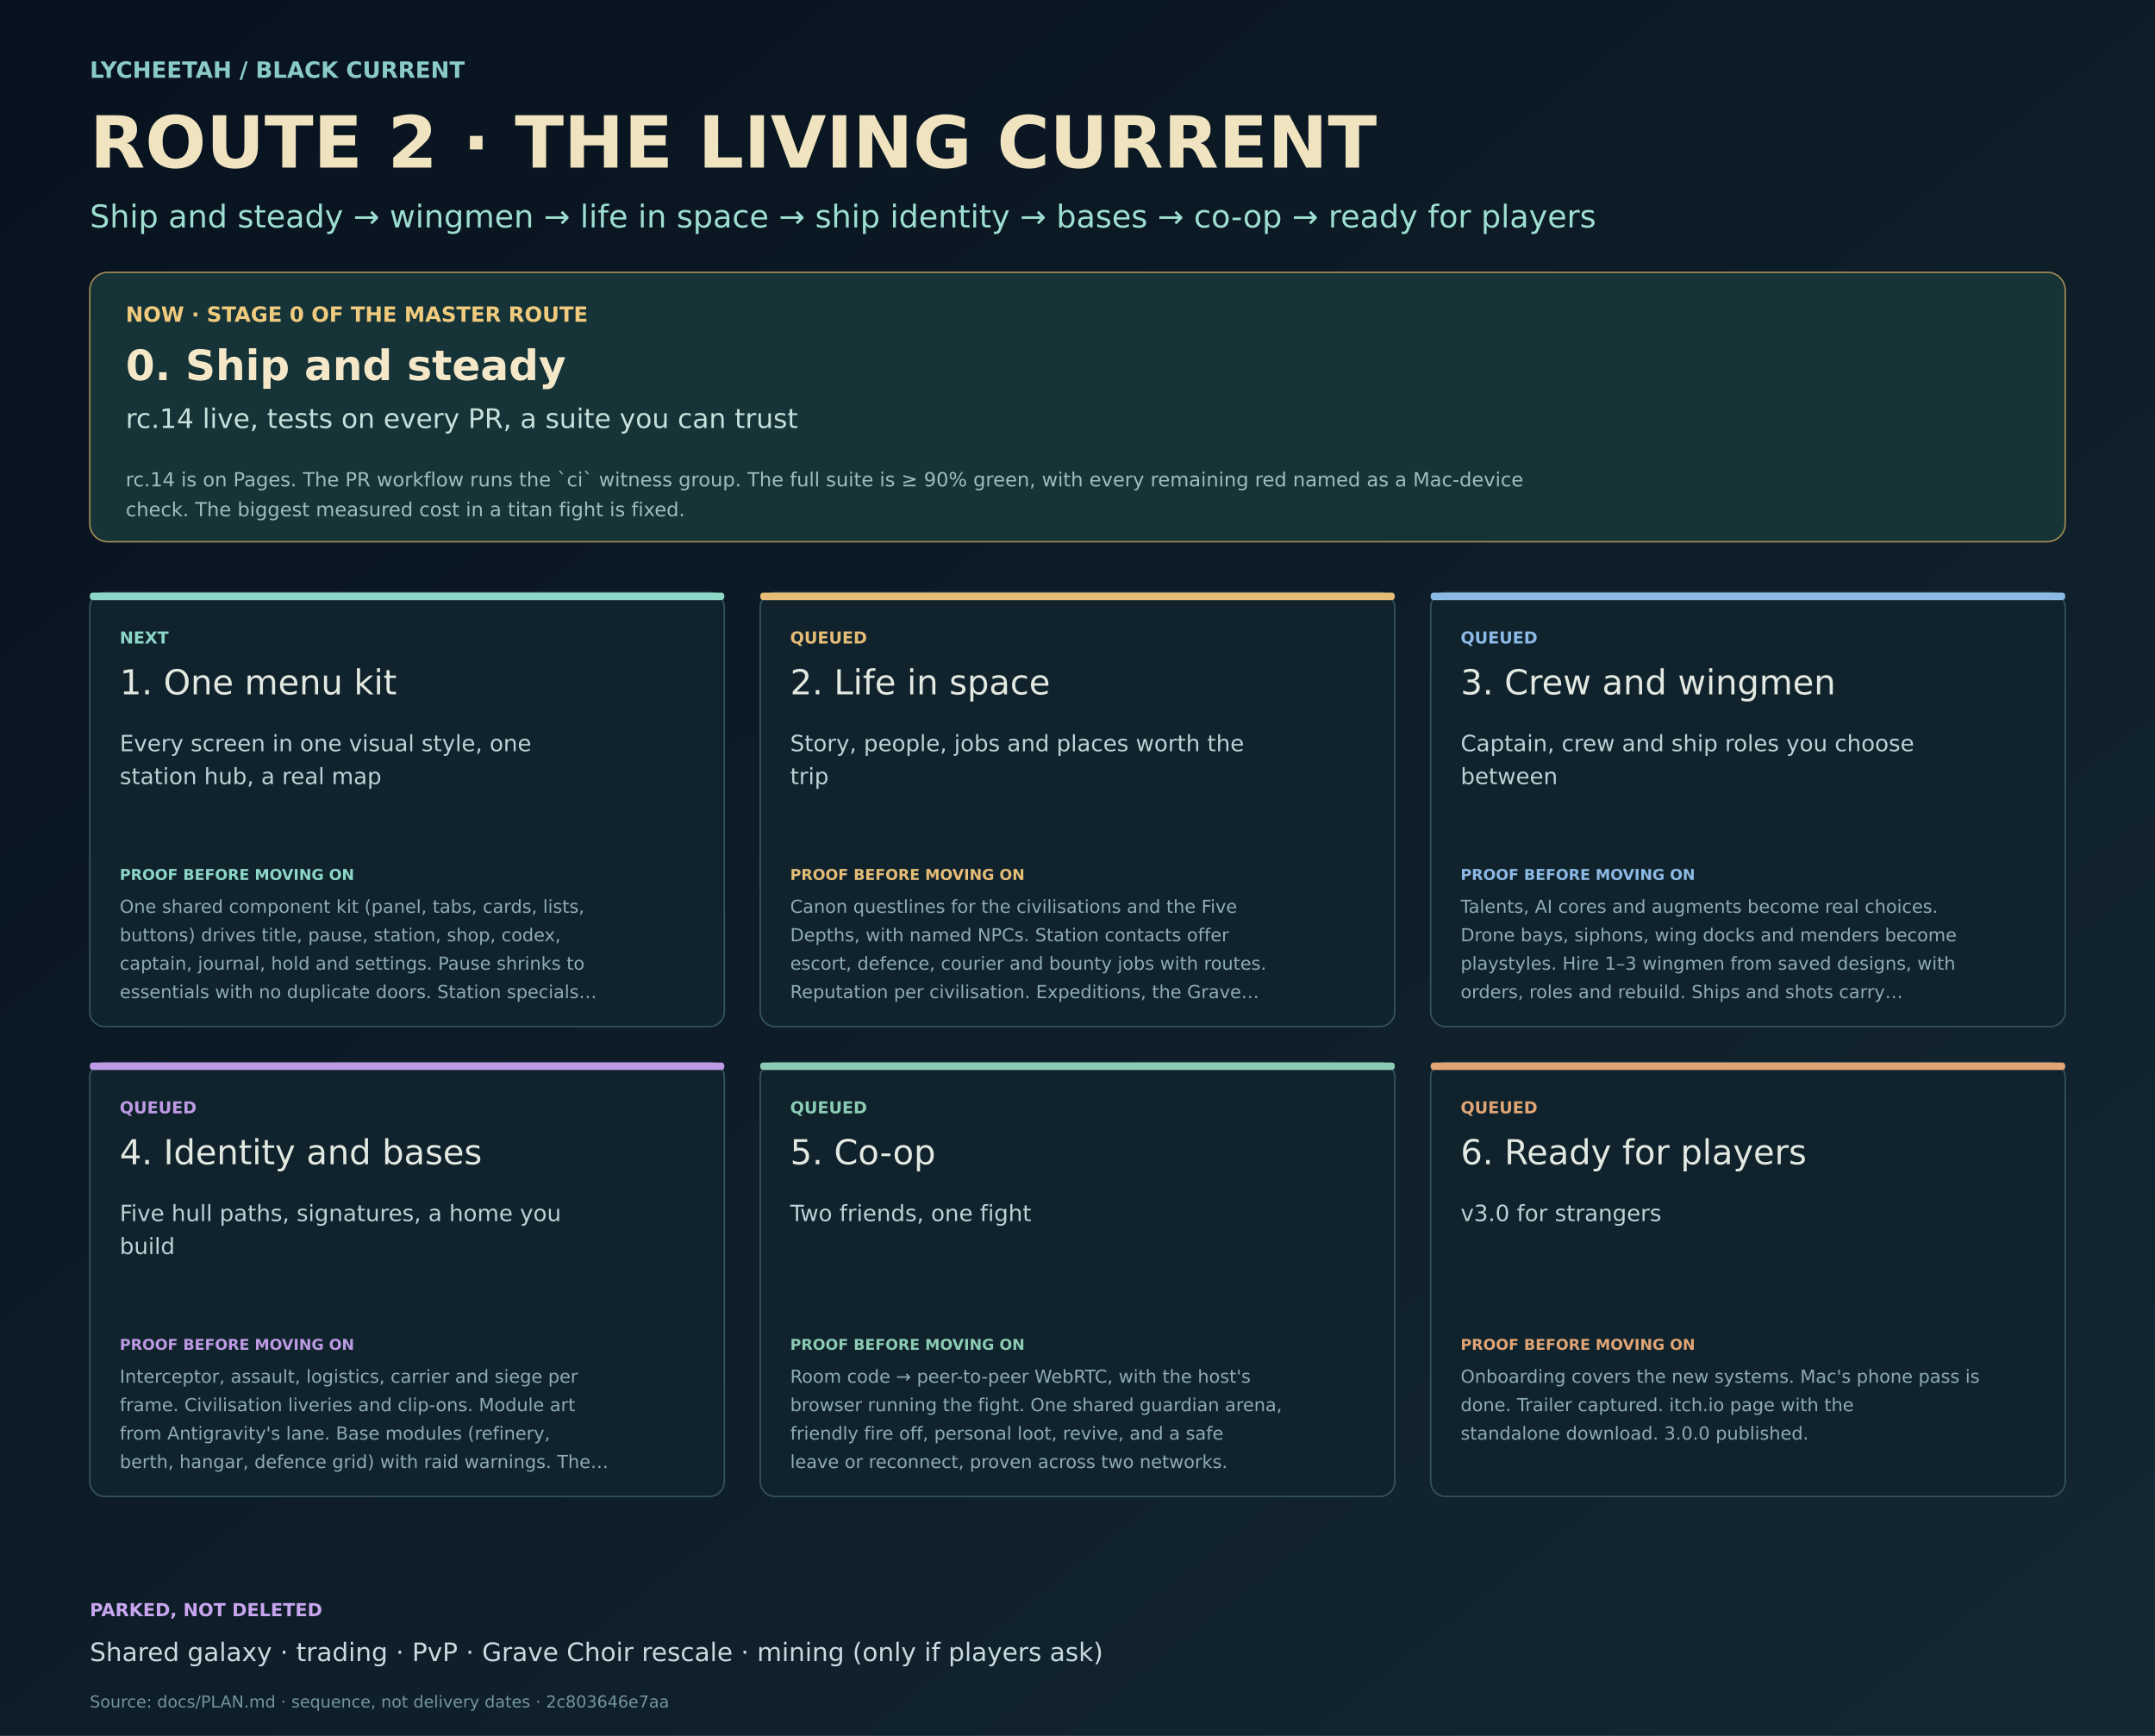
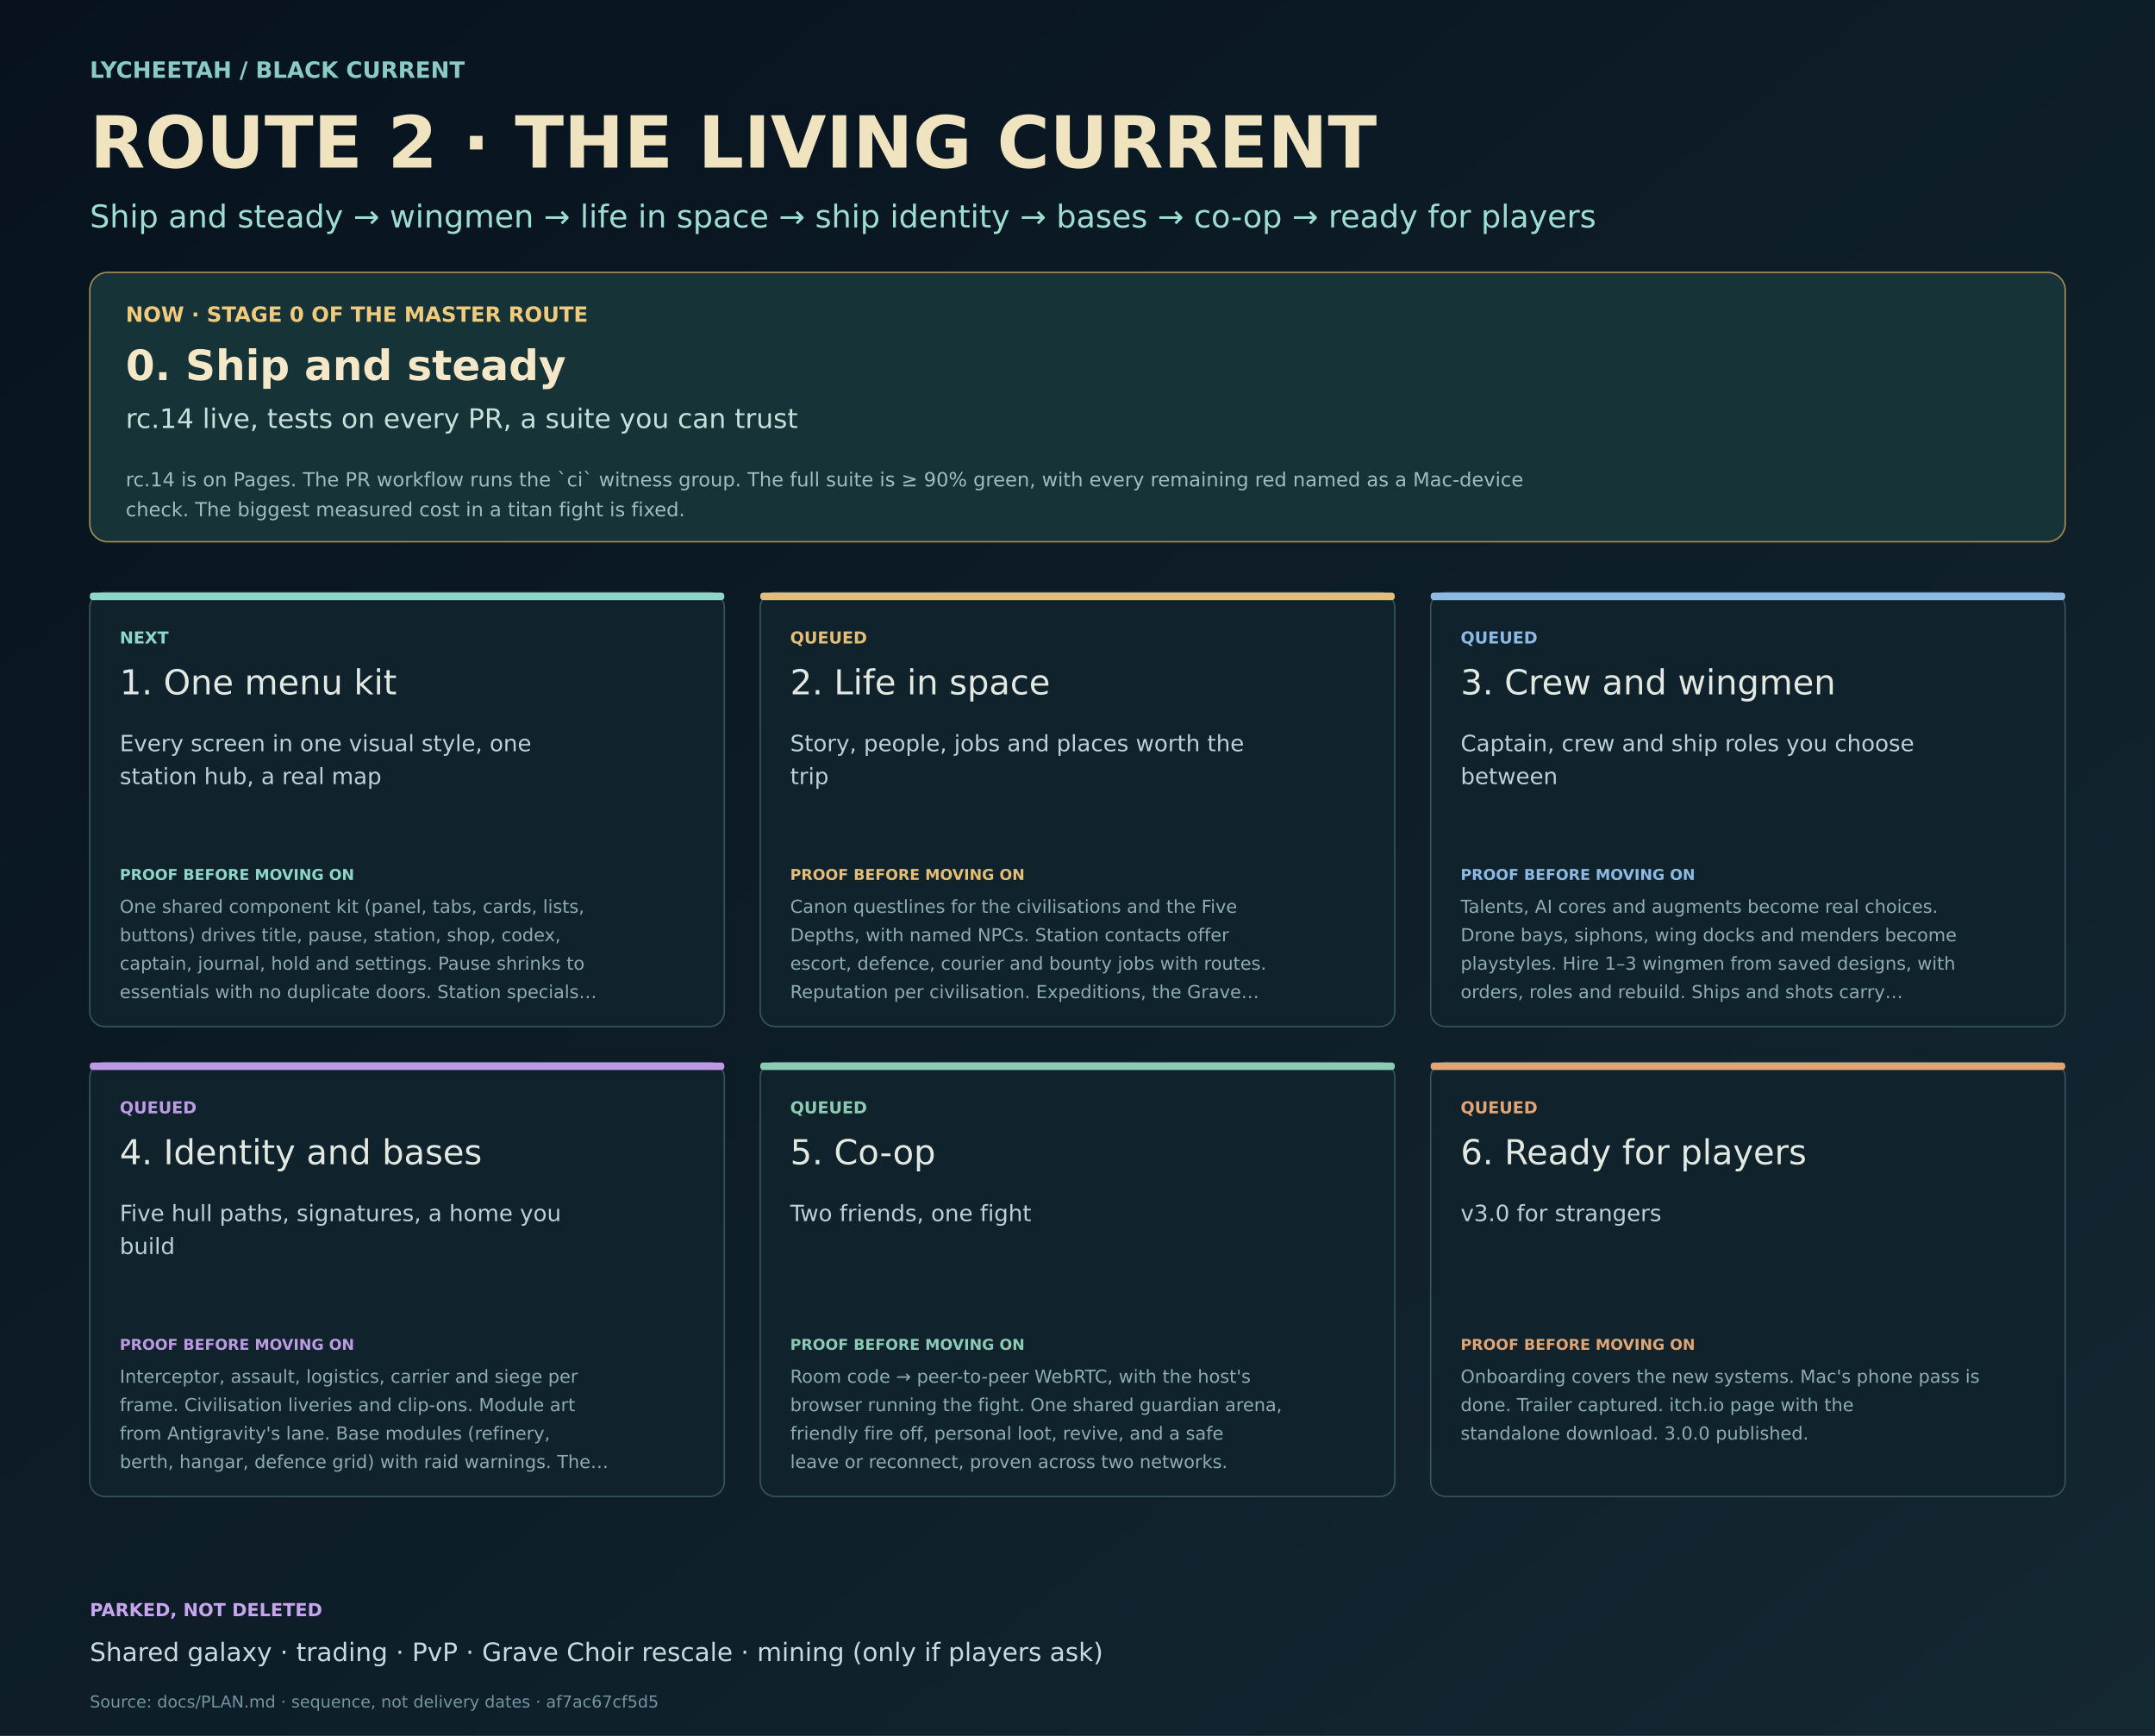
<svg xmlns="http://www.w3.org/2000/svg" width="1440" height="1160" viewBox="0 0 1440 1160">
  <defs>
    <linearGradient id="bg" x2="1" y2="1">
      <stop stop-color="#07121e" />
      <stop offset="1" stop-color="#142832" />
    </linearGradient>
  </defs>
  <rect width="1440" height="1160" fill="url(#bg)" />
  <text x="60" y="52" fill="#8acbc5" font-family="DejaVu Sans,sans-serif" font-size="15" font-weight="700">LYCHEETAH / BLACK CURRENT</text>
  <text x="60" y="112" fill="#f0e3bf" font-family="DejaVu Sans,sans-serif" font-size="48" font-weight="700">ROUTE 2 · THE LIVING CURRENT</text>
  <text x="60" y="152" fill="#9dded0" font-family="DejaVu Sans,sans-serif" font-size="21" font-weight="400">Ship and steady → wingmen → life in space → ship identity → bases → co-op → ready for players</text>
  <rect x="60" y="182" width="1320" height="180" rx="12" fill="#163337" stroke="#a18a55" />
  <text x="84" y="215" fill="#f0cb7d" font-family="DejaVu Sans,sans-serif" font-size="14" font-weight="700">NOW · STAGE 0 OF THE MASTER ROUTE</text>
  <text x="84" y="254" fill="#f4e8c9" font-family="DejaVu Sans,sans-serif" font-size="28" font-weight="700">0. Ship and steady</text>
  <text x="84" y="286" fill="#c8e0dc" font-family="DejaVu Sans,sans-serif" font-size="18" font-weight="400">rc.14 live, tests on every PR, a suite you can trust</text>
  <text x="84" y="325" fill="#9fbdbd" font-family="DejaVu Sans,sans-serif" font-size="13" font-weight="400">rc.14 is on Pages. The PR workflow runs the `ci` witness group. The full suite is ≥ 90% green, with every remaining red named as a Mac-device</text>
  <text x="84" y="345" fill="#9fbdbd" font-family="DejaVu Sans,sans-serif" font-size="13" font-weight="400">check. The biggest measured cost in a titan fight is fixed.</text>
  <rect x="60" y="396" width="424" height="290" rx="10" fill="#10232d" stroke="#35535d" />
  <rect x="60" y="396" width="424" height="5" rx="2" fill="#8cd7c8" />
  <text x="80" y="430" fill="#8cd7c8" font-family="DejaVu Sans,sans-serif" font-size="11" font-weight="700">NEXT</text>
  <text x="80" y="464" fill="#e3e9e1" font-family="DejaVu Sans,sans-serif" font-size="23" font-weight="400">1. One menu kit</text>
  <text x="80" y="502" fill="#bad1d5" font-family="DejaVu Sans,sans-serif" font-size="15" font-weight="400">Every screen in one visual style, one</text>
  <text x="80" y="524" fill="#bad1d5" font-family="DejaVu Sans,sans-serif" font-size="15" font-weight="400">station hub, a real map</text>
  <text x="80" y="588" fill="#8cd7c8" font-family="DejaVu Sans,sans-serif" font-size="10" font-weight="700">PROOF BEFORE MOVING ON</text>
  <text x="80" y="610" fill="#8eabb4" font-family="DejaVu Sans,sans-serif" font-size="12" font-weight="400">One shared component kit (panel, tabs, cards, lists,</text>
  <text x="80" y="629" fill="#8eabb4" font-family="DejaVu Sans,sans-serif" font-size="12" font-weight="400">buttons) drives title, pause, station, shop, codex,</text>
  <text x="80" y="648" fill="#8eabb4" font-family="DejaVu Sans,sans-serif" font-size="12" font-weight="400">captain, journal, hold and settings. Pause shrinks to</text>
  <text x="80" y="667" fill="#8eabb4" font-family="DejaVu Sans,sans-serif" font-size="12" font-weight="400">essentials with no duplicate doors. Station specials…</text>
  <rect x="508" y="396" width="424" height="290" rx="10" fill="#10232d" stroke="#35535d" />
  <rect x="508" y="396" width="424" height="5" rx="2" fill="#e6bd76" />
  <text x="528" y="430" fill="#e6bd76" font-family="DejaVu Sans,sans-serif" font-size="11" font-weight="700">QUEUED</text>
  <text x="528" y="464" fill="#e3e9e1" font-family="DejaVu Sans,sans-serif" font-size="23" font-weight="400">2. Life in space</text>
  <text x="528" y="502" fill="#bad1d5" font-family="DejaVu Sans,sans-serif" font-size="15" font-weight="400">Story, people, jobs and places worth the</text>
  <text x="528" y="524" fill="#bad1d5" font-family="DejaVu Sans,sans-serif" font-size="15" font-weight="400">trip</text>
  <text x="528" y="588" fill="#e6bd76" font-family="DejaVu Sans,sans-serif" font-size="10" font-weight="700">PROOF BEFORE MOVING ON</text>
  <text x="528" y="610" fill="#8eabb4" font-family="DejaVu Sans,sans-serif" font-size="12" font-weight="400">Canon questlines for the civilisations and the Five</text>
  <text x="528" y="629" fill="#8eabb4" font-family="DejaVu Sans,sans-serif" font-size="12" font-weight="400">Depths, with named NPCs. Station contacts offer</text>
  <text x="528" y="648" fill="#8eabb4" font-family="DejaVu Sans,sans-serif" font-size="12" font-weight="400">escort, defence, courier and bounty jobs with routes.</text>
  <text x="528" y="667" fill="#8eabb4" font-family="DejaVu Sans,sans-serif" font-size="12" font-weight="400">Reputation per civilisation. Expeditions, the Grave…</text>
  <rect x="956" y="396" width="424" height="290" rx="10" fill="#10232d" stroke="#35535d" />
  <rect x="956" y="396" width="424" height="5" rx="2" fill="#8cb9e5" />
  <text x="976" y="430" fill="#8cb9e5" font-family="DejaVu Sans,sans-serif" font-size="11" font-weight="700">QUEUED</text>
  <text x="976" y="464" fill="#e3e9e1" font-family="DejaVu Sans,sans-serif" font-size="23" font-weight="400">3. Crew and wingmen</text>
  <text x="976" y="502" fill="#bad1d5" font-family="DejaVu Sans,sans-serif" font-size="15" font-weight="400">Captain, crew and ship roles you choose</text>
  <text x="976" y="524" fill="#bad1d5" font-family="DejaVu Sans,sans-serif" font-size="15" font-weight="400">between</text>
  <text x="976" y="588" fill="#8cb9e5" font-family="DejaVu Sans,sans-serif" font-size="10" font-weight="700">PROOF BEFORE MOVING ON</text>
  <text x="976" y="610" fill="#8eabb4" font-family="DejaVu Sans,sans-serif" font-size="12" font-weight="400">Talents, AI cores and augments become real choices.</text>
  <text x="976" y="629" fill="#8eabb4" font-family="DejaVu Sans,sans-serif" font-size="12" font-weight="400">Drone bays, siphons, wing docks and menders become</text>
  <text x="976" y="648" fill="#8eabb4" font-family="DejaVu Sans,sans-serif" font-size="12" font-weight="400">playstyles. Hire 1–3 wingmen from saved designs, with</text>
  <text x="976" y="667" fill="#8eabb4" font-family="DejaVu Sans,sans-serif" font-size="12" font-weight="400">orders, roles and rebuild. Ships and shots carry…</text>
  <rect x="60" y="710" width="424" height="290" rx="10" fill="#10232d" stroke="#35535d" />
  <rect x="60" y="710" width="424" height="5" rx="2" fill="#bd9ae3" />
  <text x="80" y="744" fill="#bd9ae3" font-family="DejaVu Sans,sans-serif" font-size="11" font-weight="700">QUEUED</text>
  <text x="80" y="778" fill="#e3e9e1" font-family="DejaVu Sans,sans-serif" font-size="23" font-weight="400">4. Identity and bases</text>
  <text x="80" y="816" fill="#bad1d5" font-family="DejaVu Sans,sans-serif" font-size="15" font-weight="400">Five hull paths, signatures, a home you</text>
  <text x="80" y="838" fill="#bad1d5" font-family="DejaVu Sans,sans-serif" font-size="15" font-weight="400">build</text>
  <text x="80" y="902" fill="#bd9ae3" font-family="DejaVu Sans,sans-serif" font-size="10" font-weight="700">PROOF BEFORE MOVING ON</text>
  <text x="80" y="924" fill="#8eabb4" font-family="DejaVu Sans,sans-serif" font-size="12" font-weight="400">Interceptor, assault, logistics, carrier and siege per</text>
  <text x="80" y="943" fill="#8eabb4" font-family="DejaVu Sans,sans-serif" font-size="12" font-weight="400">frame. Civilisation liveries and clip-ons. Module art</text>
  <text x="80" y="962" fill="#8eabb4" font-family="DejaVu Sans,sans-serif" font-size="12" font-weight="400">from Antigravity's lane. Base modules (refinery,</text>
  <text x="80" y="981" fill="#8eabb4" font-family="DejaVu Sans,sans-serif" font-size="12" font-weight="400">berth, hangar, defence grid) with raid warnings. The…</text>
  <rect x="508" y="710" width="424" height="290" rx="10" fill="#10232d" stroke="#35535d" />
  <rect x="508" y="710" width="424" height="5" rx="2" fill="#8ccbb3" />
  <text x="528" y="744" fill="#8ccbb3" font-family="DejaVu Sans,sans-serif" font-size="11" font-weight="700">QUEUED</text>
  <text x="528" y="778" fill="#e3e9e1" font-family="DejaVu Sans,sans-serif" font-size="23" font-weight="400">5. Co-op</text>
  <text x="528" y="816" fill="#bad1d5" font-family="DejaVu Sans,sans-serif" font-size="15" font-weight="400">Two friends, one fight</text>
  <text x="528" y="902" fill="#8ccbb3" font-family="DejaVu Sans,sans-serif" font-size="10" font-weight="700">PROOF BEFORE MOVING ON</text>
  <text x="528" y="924" fill="#8eabb4" font-family="DejaVu Sans,sans-serif" font-size="12" font-weight="400">Room code → peer-to-peer WebRTC, with the host's</text>
  <text x="528" y="943" fill="#8eabb4" font-family="DejaVu Sans,sans-serif" font-size="12" font-weight="400">browser running the fight. One shared guardian arena,</text>
  <text x="528" y="962" fill="#8eabb4" font-family="DejaVu Sans,sans-serif" font-size="12" font-weight="400">friendly fire off, personal loot, revive, and a safe</text>
  <text x="528" y="981" fill="#8eabb4" font-family="DejaVu Sans,sans-serif" font-size="12" font-weight="400">leave or reconnect, proven across two networks.</text>
  <rect x="956" y="710" width="424" height="290" rx="10" fill="#10232d" stroke="#35535d" />
  <rect x="956" y="710" width="424" height="5" rx="2" fill="#e0a475" />
  <text x="976" y="744" fill="#e0a475" font-family="DejaVu Sans,sans-serif" font-size="11" font-weight="700">QUEUED</text>
  <text x="976" y="778" fill="#e3e9e1" font-family="DejaVu Sans,sans-serif" font-size="23" font-weight="400">6. Ready for players</text>
  <text x="976" y="816" fill="#bad1d5" font-family="DejaVu Sans,sans-serif" font-size="15" font-weight="400">v3.0 for strangers</text>
  <text x="976" y="902" fill="#e0a475" font-family="DejaVu Sans,sans-serif" font-size="10" font-weight="700">PROOF BEFORE MOVING ON</text>
  <text x="976" y="924" fill="#8eabb4" font-family="DejaVu Sans,sans-serif" font-size="12" font-weight="400">Onboarding covers the new systems. Mac's phone pass is</text>
  <text x="976" y="943" fill="#8eabb4" font-family="DejaVu Sans,sans-serif" font-size="12" font-weight="400">done. Trailer captured. itch.io page with the</text>
  <text x="976" y="962" fill="#8eabb4" font-family="DejaVu Sans,sans-serif" font-size="12" font-weight="400">standalone download. 3.0.0 published.</text>
  <text x="60" y="1080" fill="#c8a6ef" font-family="DejaVu Sans,sans-serif" font-size="12" font-weight="700">PARKED, NOT DELETED</text>
  <text x="60" y="1110" fill="#c8d9df" font-family="DejaVu Sans,sans-serif" font-size="17" font-weight="400">Shared galaxy · trading · PvP · Grave Choir rescale · mining (only if players ask)</text>
-   <text x="60" y="1141" fill="#73949f" font-family="DejaVu Sans,sans-serif" font-size="11" font-weight="400">Source: docs/PLAN.md · sequence, not delivery dates · 2c803646e7aa</text>
+   <text x="60" y="1141" fill="#73949f" font-family="DejaVu Sans,sans-serif" font-size="11" font-weight="400">Source: docs/PLAN.md · sequence, not delivery dates · af7ac67cf5d5</text>
</svg>
